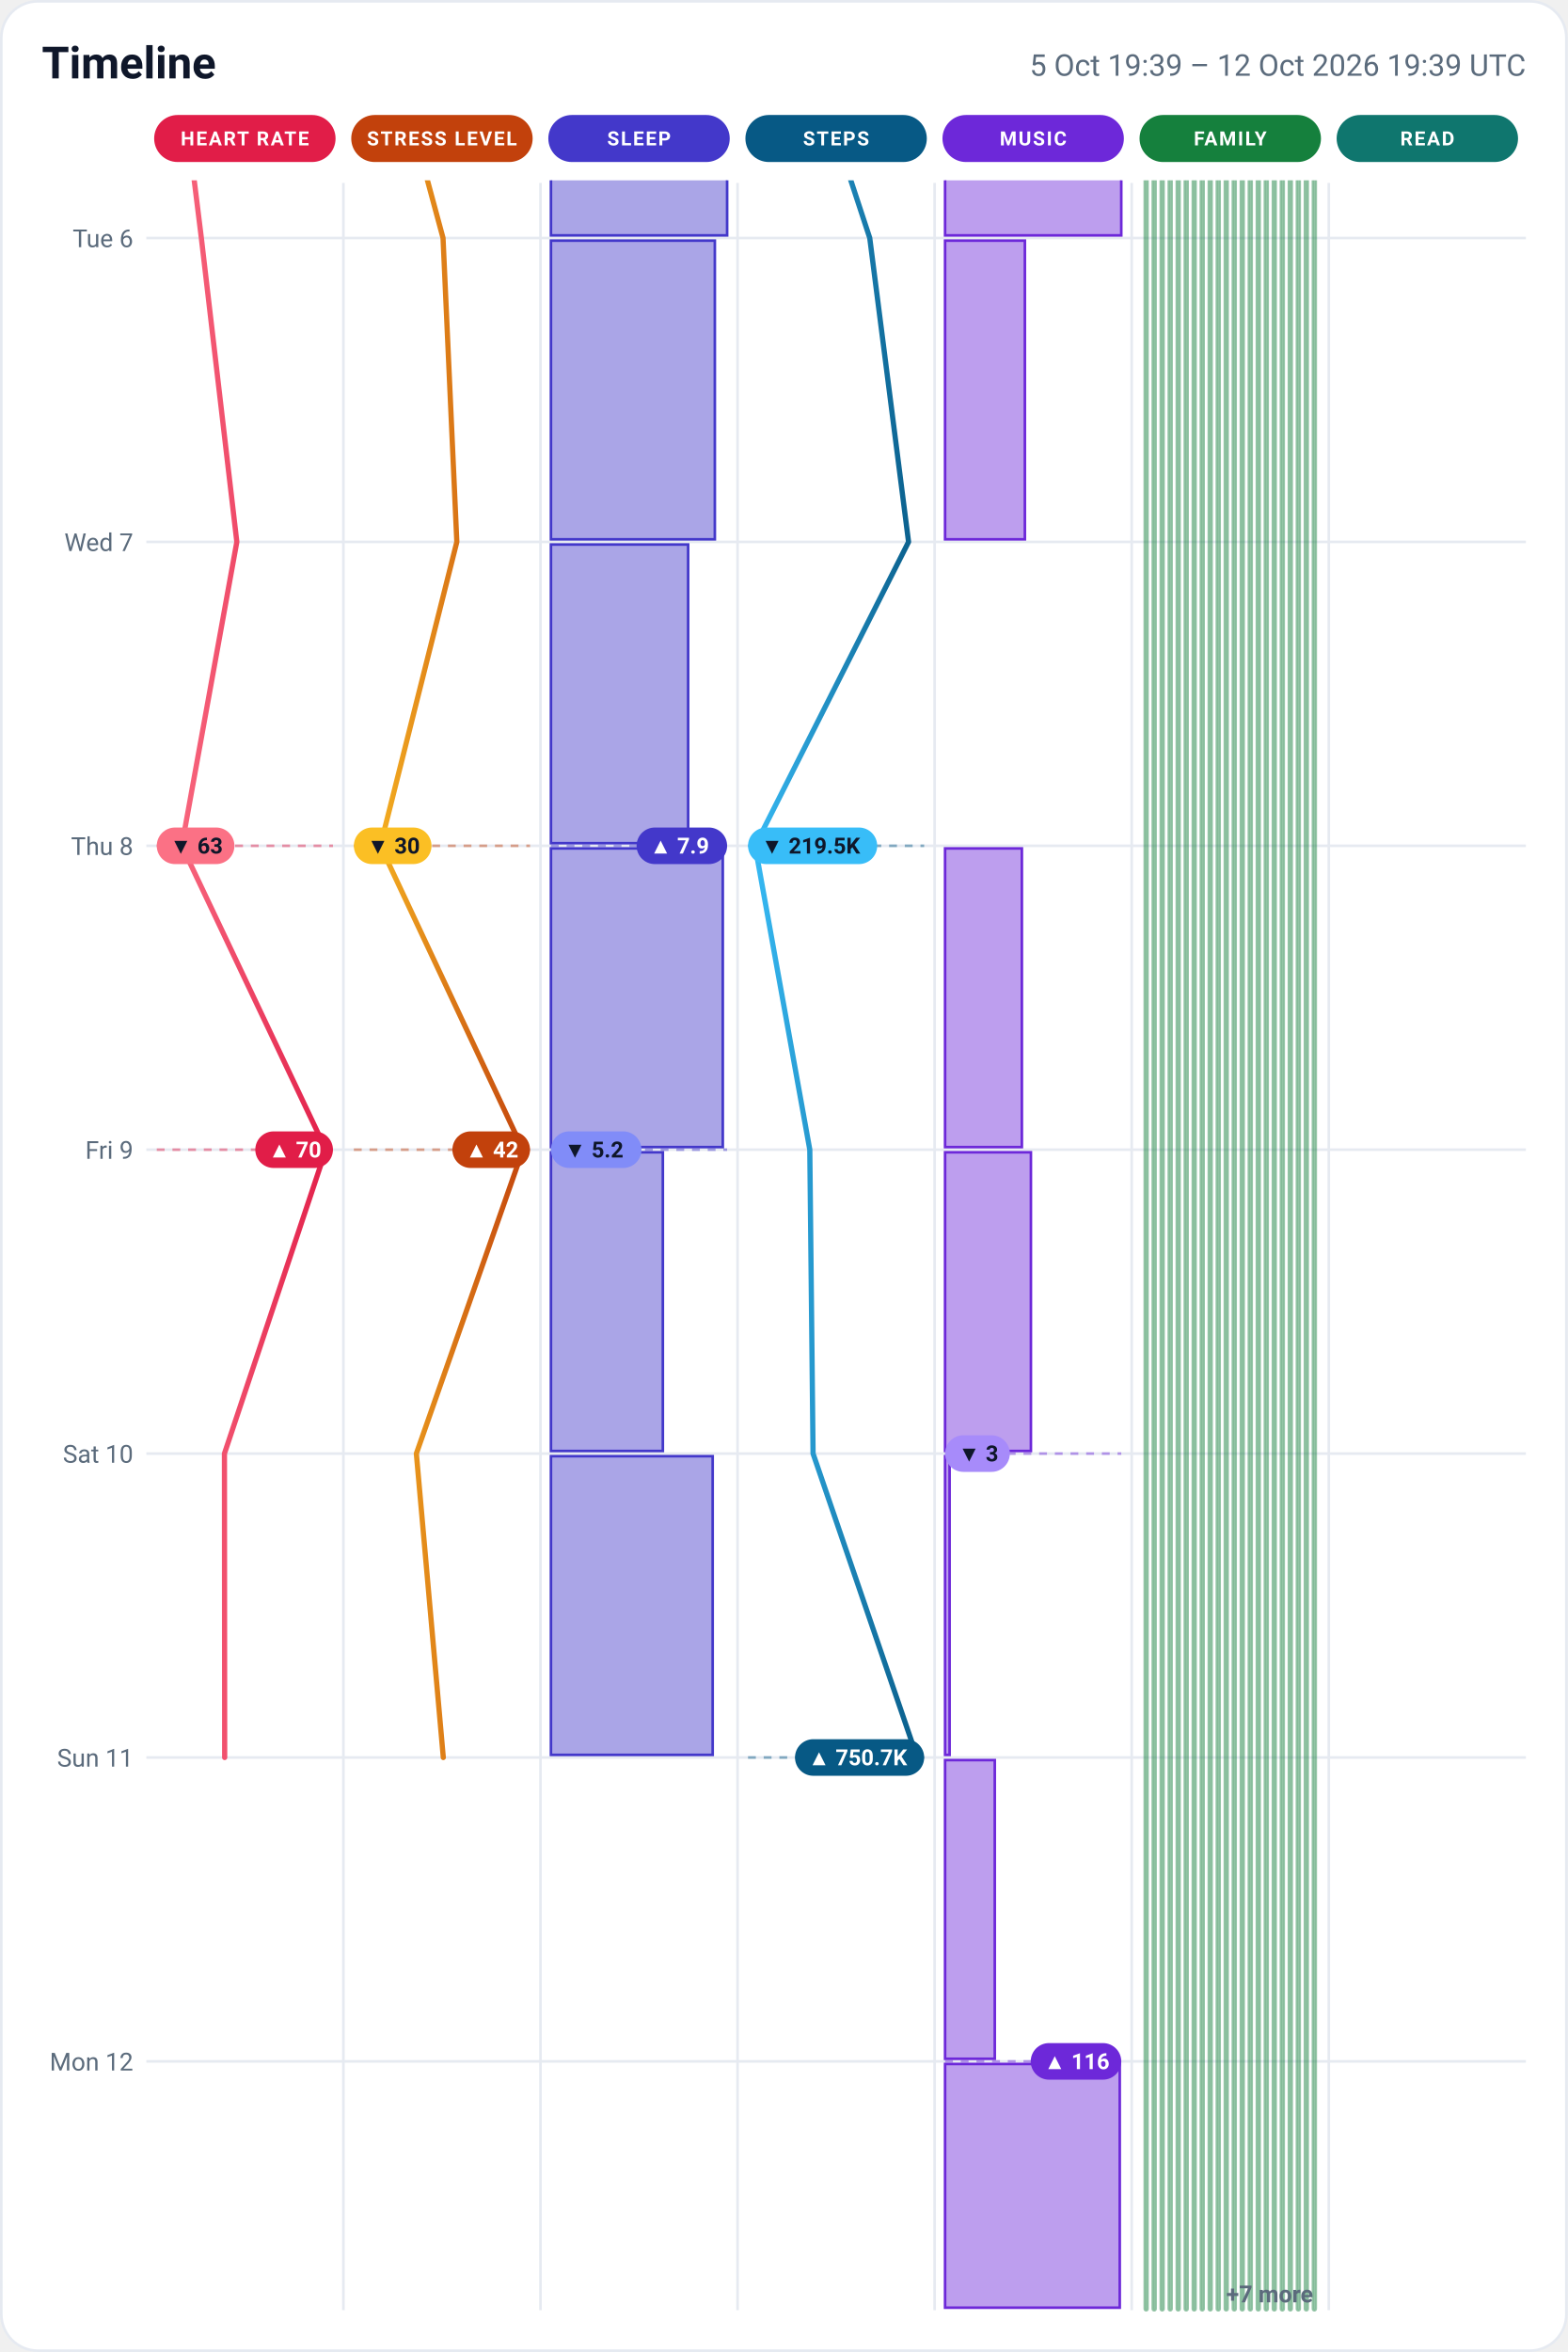
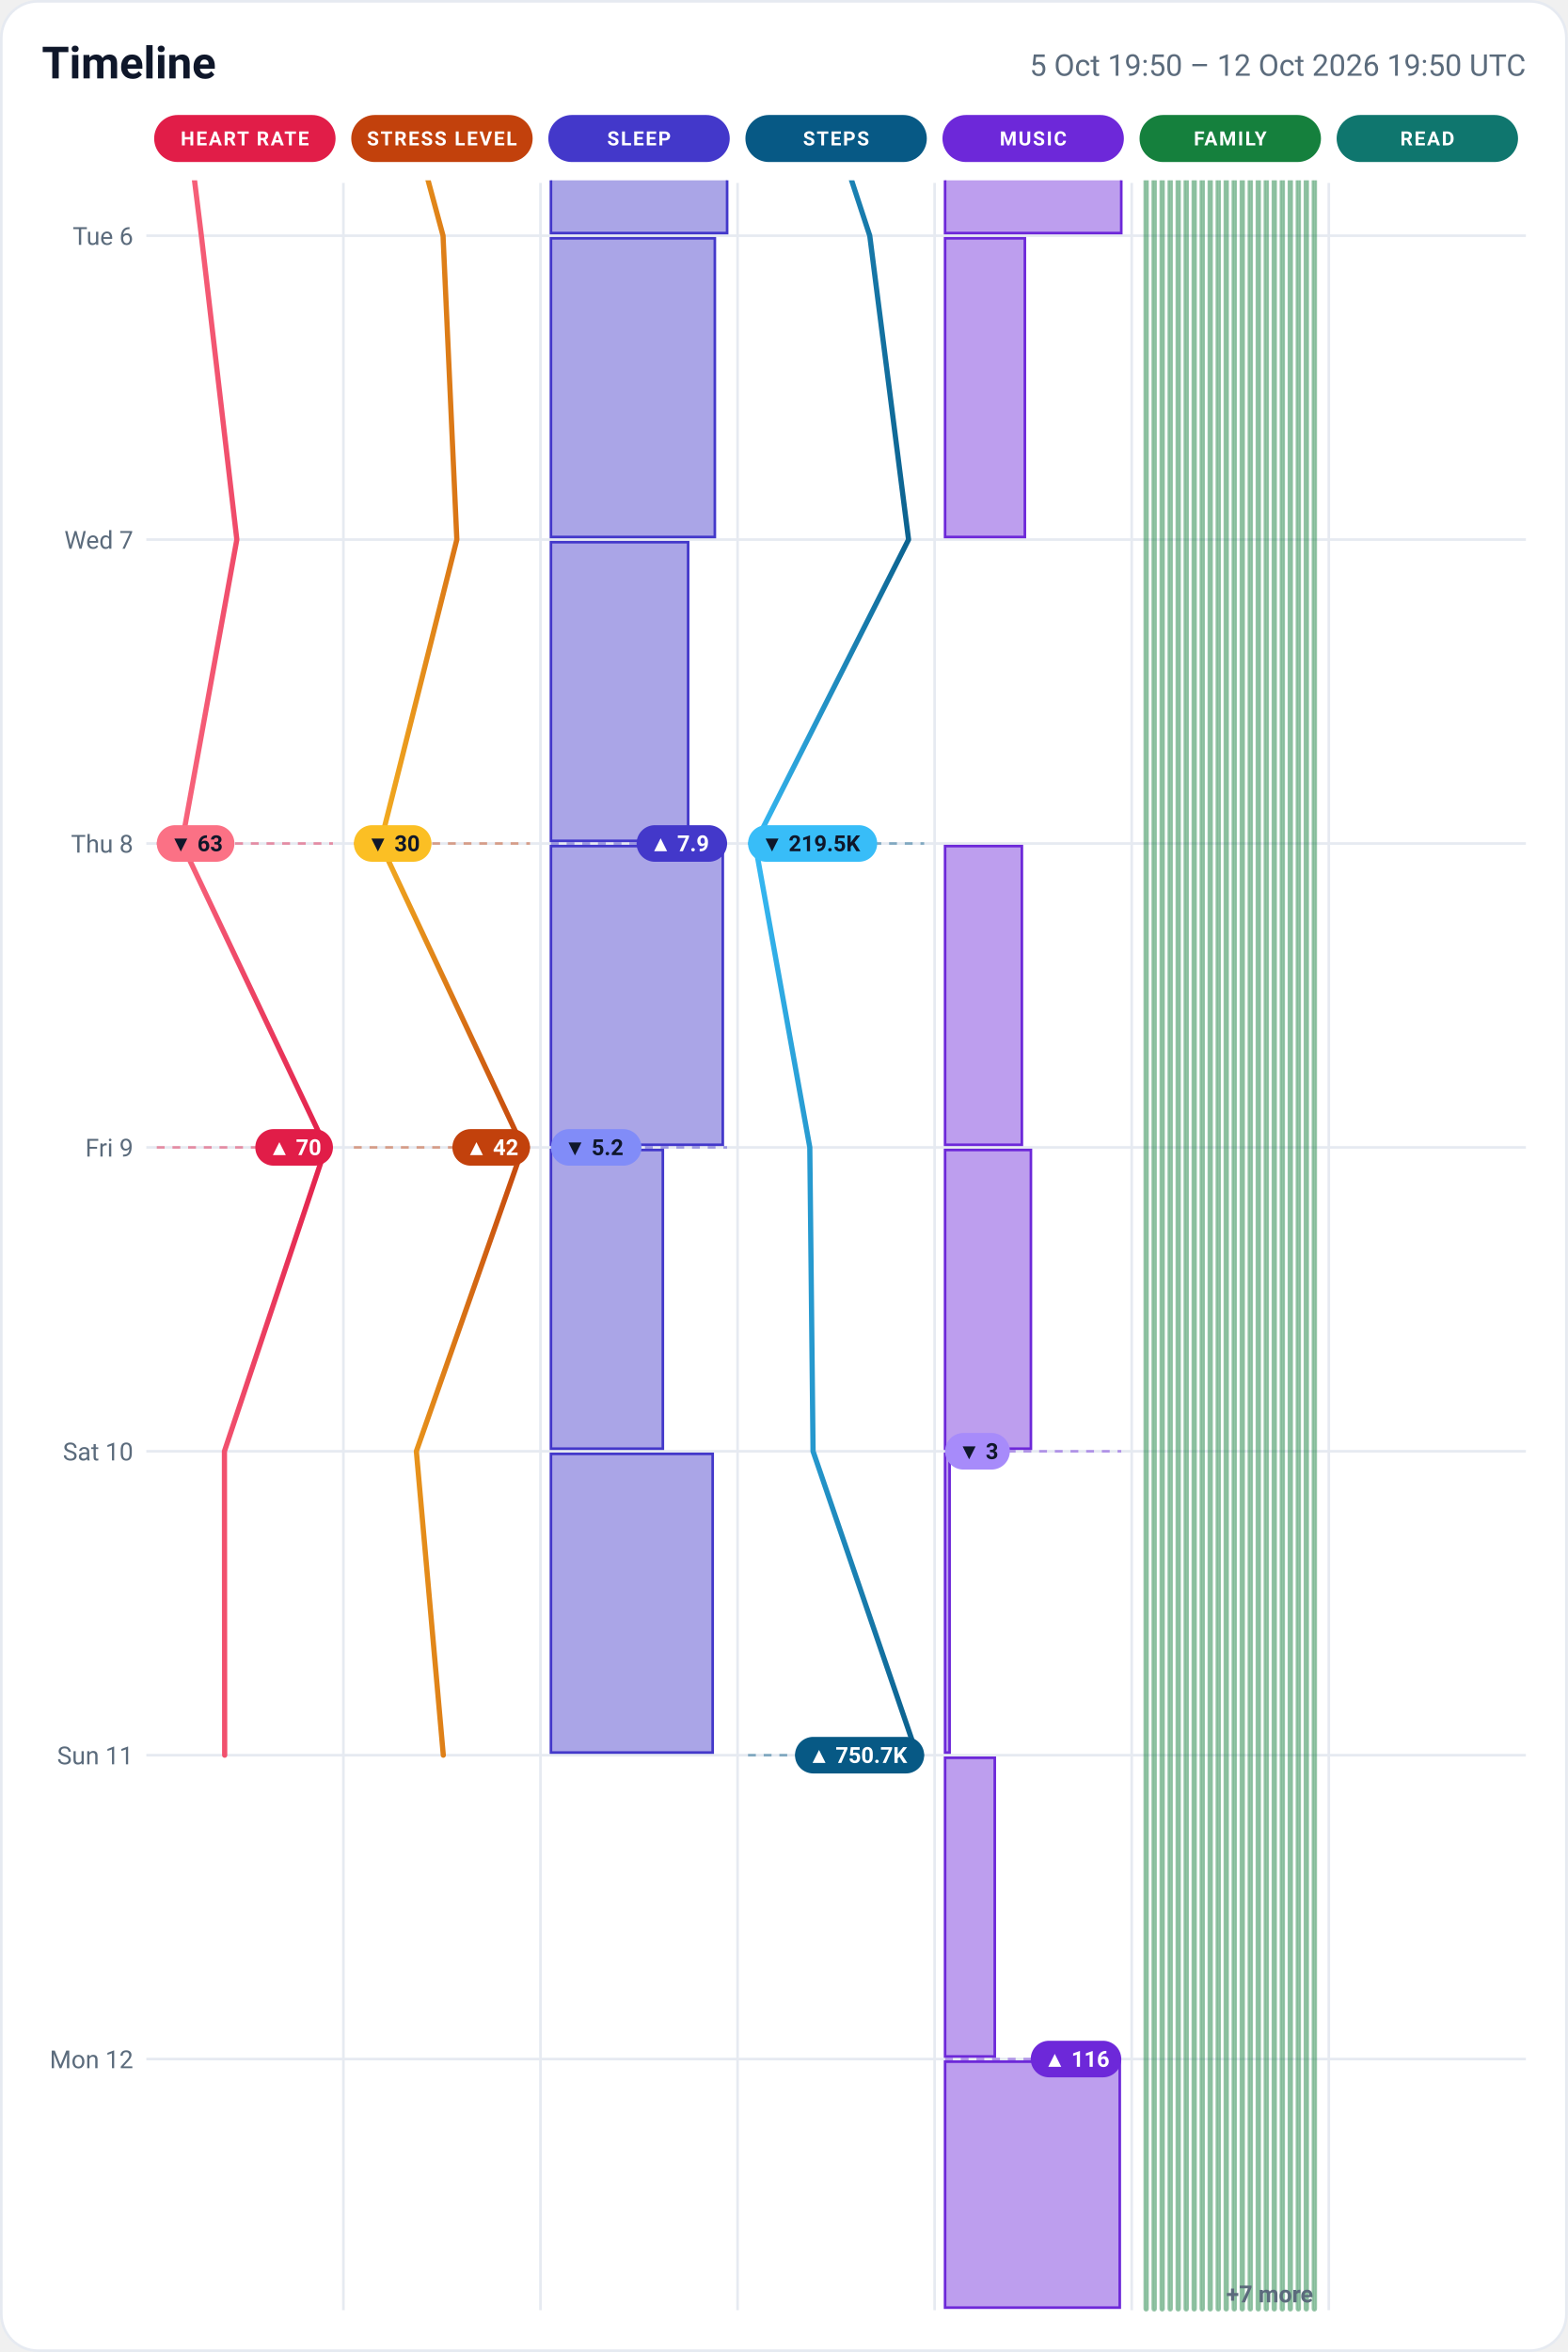
<svg xmlns="http://www.w3.org/2000/svg" width="600" height="900" viewBox="0 0 600 900" role="img" aria-labelledby="title desc">
-   <style>text{font-family:ui-sans-serif,system-ui,-apple-system,"Segoe UI",Roboto,"Helvetica Neue",Arial,sans-serif;stroke:none}.card{fill:#ffffff;stroke:#e6eaf1}.ink{fill:#0f172a}.muted{fill:#5b6b7c}.faint{fill:#94a3b8}.grid{stroke:#e6eaf1}.grid-major{stroke:#d3dae5}.now{stroke:#e11d48}.pill-ink{fill:#ffffff}.pill-ink-low{fill:#0f172a}.span{stroke-opacity:.45;fill-opacity:.14}.g-heart-rate{fill:#e11d48;stroke:#e11d48}.g-heart-rate stop{stop-color:#e11d48}.g-heart-rate .low{fill:#fb7185;stop-color:#fb7185}.g-stress-level{fill:#c2410c;stroke:#c2410c}.g-stress-level stop{stop-color:#c2410c}.g-stress-level .low{fill:#fbbf24;stop-color:#fbbf24}.g-sleep{fill:#4338ca;stroke:#4338ca}.g-sleep stop{stop-color:#4338ca}.g-sleep .low{fill:#818cf8;stop-color:#818cf8}.g-steps{fill:#075985;stroke:#075985}.g-steps stop{stop-color:#075985}.g-steps .low{fill:#38bdf8;stop-color:#38bdf8}.g-music{fill:#6d28d9;stroke:#6d28d9}.g-music stop{stop-color:#6d28d9}.g-music .low{fill:#a78bfa;stop-color:#a78bfa}.g-family{fill:#15803d;stroke:#15803d}.g-family stop{stop-color:#15803d}.g-family .low{fill:#4ade80;stop-color:#4ade80}.g-read{fill:#0f766e;stroke:#0f766e}.g-read stop{stop-color:#0f766e}.g-read .low{fill:#2dd4bf;stop-color:#2dd4bf}</style>
+   <style>text{font-family:ui-sans-serif,system-ui,-apple-system,"Segoe UI",Roboto,"Helvetica Neue",Arial,sans-serif;stroke:none}.card{fill:#ffffff;stroke:#e6eaf1}.ink{fill:#0f172a}.muted{fill:#5b6b7c}.faint{fill:#94a3b8}.grid{stroke:#e6eaf1}.grid-major{stroke:#d3dae5}.now{stroke:#e11d48}.pill-ink{fill:#ffffff}.pill-ink-low{fill:#0f172a}.span{stroke-opacity:.45;fill-opacity:.14}.g-heart-rate{fill:#e11d48;stroke:#e11d48}.g-heart-rate stop{stop-color:#e11d48}.g-heart-rate .low{fill:#fb7185;stop-color:#fb7185}.g-stress-level{fill:#c2410c;stroke:#c2410c}.g-stress-level stop{stop-color:#c2410c}.g-stress-level .low{fill:#fbbf24;stop-color:#fbbf24}.g-sleep{fill:#4338ca;stroke:#4338ca}.g-sleep stop{stop-color:#4338ca}.g-sleep .low{fill:#818cf8;stop-color:#818cf8}.g-steps{fill:#075985;stroke:#075985}.g-steps stop{stop-color:#075985}.g-steps .low{fill:#38bdf8;stop-color:#38bdf8}.g-music{fill:#6d28d9;stroke:#6d28d9}.g-music stop{stop-color:#6d28d9}.g-music .low{fill:#a78bfa;stop-color:#a78bfa}.g-family{fill:#15803d;stroke:#15803d}.g-family stop{stop-color:#15803d}.g-family .low{fill:#4ade80;stop-color:#4ade80}.g-read{fill:#0f766e;stroke:#0f766e}.g-read stop{stop-color:#0f766e}.g-read .low{fill:#2dd4bf;stop-color:#2dd4bf}@media (prefers-color-scheme:dark){.card{fill:#0b111c;stroke:#1c2433}.ink{fill:#eef2f8}.muted{fill:#8b98ab}.faint{fill:#5a6678}.grid{stroke:#1c2433}.grid-major{stroke:#2b3549}.now{stroke:#fb7185}.pill-ink{fill:#050a12}.pill-ink-low{fill:#050a12}.span{stroke-opacity:.45;fill-opacity:.14}.g-heart-rate{fill:#fb7185;stroke:#fb7185}.g-heart-rate stop{stop-color:#fb7185}.g-heart-rate .low{fill:#fda4af;stop-color:#fda4af}.g-stress-level{fill:#fb923c;stroke:#fb923c}.g-stress-level stop{stop-color:#fb923c}.g-stress-level .low{fill:#fde047;stop-color:#fde047}.g-sleep{fill:#818cf8;stroke:#818cf8}.g-sleep stop{stop-color:#818cf8}.g-sleep .low{fill:#a5b4fc;stop-color:#a5b4fc}.g-steps{fill:#38bdf8;stroke:#38bdf8}.g-steps stop{stop-color:#38bdf8}.g-steps .low{fill:#7dd3fc;stop-color:#7dd3fc}.g-music{fill:#c084fc;stroke:#c084fc}.g-music stop{stop-color:#c084fc}.g-music .low{fill:#d8b4fe;stop-color:#d8b4fe}.g-family{fill:#4ade80;stroke:#4ade80}.g-family stop{stop-color:#4ade80}.g-family .low{fill:#86efac;stop-color:#86efac}.g-read{fill:#2dd4bf;stroke:#2dd4bf}.g-read stop{stop-color:#2dd4bf}.g-read .low{fill:#5eead4;stop-color:#5eead4}}</style>
  <rect x="0.5" y="0.5" width="599" height="899" rx="14" class="card" stroke-width="1" />
  <text x="16" y="30" class="ink" font-size="17" font-weight="700">Timeline</text>
-   <text x="584" y="29" text-anchor="end" class="muted" font-size="11.5">5 Oct 19:39 – 12 Oct 2026 19:39 UTC</text>
-   <line x1="56" y1="91.08" x2="584" y2="91.08" class="grid" stroke-width="1" />
-   <text x="51" y="94.58" text-anchor="end" font-size="9.5" class="muted">Tue 6</text>
-   <line x1="56" y1="207.36" x2="584" y2="207.36" class="grid" stroke-width="1" />
-   <text x="51" y="210.86" text-anchor="end" font-size="9.5" class="muted">Wed 7</text>
-   <line x1="56" y1="323.65" x2="584" y2="323.65" class="grid" stroke-width="1" />
-   <text x="51" y="327.15" text-anchor="end" font-size="9.5" class="muted">Thu 8</text>
-   <line x1="56" y1="439.93" x2="584" y2="439.93" class="grid" stroke-width="1" />
-   <text x="51" y="443.43" text-anchor="end" font-size="9.5" class="muted">Fri 9</text>
-   <line x1="56" y1="556.22" x2="584" y2="556.22" class="grid" stroke-width="1" />
-   <text x="51" y="559.72" text-anchor="end" font-size="9.5" class="muted">Sat 10</text>
-   <line x1="56" y1="672.51" x2="584" y2="672.51" class="grid" stroke-width="1" />
-   <text x="51" y="676.01" text-anchor="end" font-size="9.5" class="muted">Sun 11</text>
-   <line x1="56" y1="788.79" x2="584" y2="788.79" class="grid" stroke-width="1" />
-   <text x="51" y="792.29" text-anchor="end" font-size="9.5" class="muted">Mon 12</text>
+   <text x="584" y="29" text-anchor="end" class="muted" font-size="11.5">5 Oct 19:50 – 12 Oct 2026 19:50 UTC</text>
+   <line x1="56" y1="90.19" x2="584" y2="90.19" class="grid" stroke-width="1" />
+   <text x="51" y="93.69" text-anchor="end" font-size="9.5" class="muted">Tue 6</text>
+   <line x1="56" y1="206.47" x2="584" y2="206.47" class="grid" stroke-width="1" />
+   <text x="51" y="209.97" text-anchor="end" font-size="9.5" class="muted">Wed 7</text>
+   <line x1="56" y1="322.76" x2="584" y2="322.76" class="grid" stroke-width="1" />
+   <text x="51" y="326.26" text-anchor="end" font-size="9.5" class="muted">Thu 8</text>
+   <line x1="56" y1="439.05" x2="584" y2="439.05" class="grid" stroke-width="1" />
+   <text x="51" y="442.55" text-anchor="end" font-size="9.5" class="muted">Fri 9</text>
+   <line x1="56" y1="555.33" x2="584" y2="555.33" class="grid" stroke-width="1" />
+   <text x="51" y="558.83" text-anchor="end" font-size="9.5" class="muted">Sat 10</text>
+   <line x1="56" y1="671.62" x2="584" y2="671.62" class="grid" stroke-width="1" />
+   <text x="51" y="675.12" text-anchor="end" font-size="9.5" class="muted">Sun 11</text>
+   <line x1="56" y1="787.9" x2="584" y2="787.9" class="grid" stroke-width="1" />
+   <text x="51" y="791.4" text-anchor="end" font-size="9.5" class="muted">Mon 12</text>
  <line x1="131.43" y1="70" x2="131.43" y2="884" class="grid" stroke-width="1" />
  <line x1="206.86" y1="70" x2="206.86" y2="884" class="grid" stroke-width="1" />
  <line x1="282.29" y1="70" x2="282.29" y2="884" class="grid" stroke-width="1" />
  <line x1="357.71" y1="70" x2="357.71" y2="884" class="grid" stroke-width="1" />
  <line x1="433.14" y1="70" x2="433.14" y2="884" class="grid" stroke-width="1" />
  <line x1="508.57" y1="70" x2="508.57" y2="884" class="grid" stroke-width="1" />
  <g class="g-heart-rate">
    <rect x="59" y="44" width="69.43" height="18" rx="9" stroke="none" />
    <text x="93.71" y="55.63" text-anchor="middle" font-size="7.5" font-weight="700" letter-spacing="0.6" class="pill-ink">HEART RATE</text>
    <defs>
      <clipPath id="clip-0">
        <rect x="59" y="69" width="69.43" height="816" />
      </clipPath>
    </defs>
    <g clip-path="url(#clip-0)">
      <defs>
        <linearGradient id="ramp-0" gradientUnits="userSpaceOnUse" x1="127.43" y1="0" x2="60" y2="0">
          <stop offset="0" />
          <stop offset="1" class="low" />
        </linearGradient>
      </defs>
-       <path d="M79.84 -141.49L62.7 -25.21L77.06 91.08L90.64 207.36L69.58 323.65L124.73 439.93L85.9 556.22L85.99 672.51" fill="none" stroke="url(#ramp-0)" stroke-width="2" stroke-linecap="round" stroke-linejoin="round" />
-     </g>
-     <line x1="60" y1="439.93" x2="127.43" y2="439.93" stroke-opacity="0.45" stroke-dasharray="3 3" stroke-width="1" />
-     <g>
-       <rect x="97.71" y="432.93" width="29.72" height="14" rx="7" stroke="none" />
-       <text x="102.71" y="442.91" font-size="8.5" font-weight="700" class="pill-ink">▲ 70</text>
-     </g>
-     <line x1="60" y1="323.65" x2="127.43" y2="323.65" stroke-opacity="0.45" stroke-dasharray="3 3" stroke-width="1" />
-     <g class="low">
-       <rect x="60" y="316.65" width="29.72" height="14" rx="7" stroke="none" />
-       <text x="65" y="326.62" font-size="8.5" font-weight="700" class="pill-ink-low">▼ 63</text>
+       <path d="M79.84 -142.38L62.7 -26.1L77.06 90.19L90.64 206.47L69.58 322.76L124.73 439.05L85.9 555.33L85.99 671.62" fill="none" stroke="url(#ramp-0)" stroke-width="2" stroke-linecap="round" stroke-linejoin="round" />
+     </g>
+     <line x1="60" y1="439.05" x2="127.43" y2="439.05" stroke-opacity="0.45" stroke-dasharray="3 3" stroke-width="1" />
+     <g>
+       <rect x="97.71" y="432.05" width="29.72" height="14" rx="7" stroke="none" />
+       <text x="102.71" y="442.02" font-size="8.5" font-weight="700" class="pill-ink">▲ 70</text>
+     </g>
+     <line x1="60" y1="322.76" x2="127.43" y2="322.76" stroke-opacity="0.45" stroke-dasharray="3 3" stroke-width="1" />
+     <g class="low">
+       <rect x="60" y="315.76" width="29.72" height="14" rx="7" stroke="none" />
+       <text x="65" y="325.73" font-size="8.5" font-weight="700" class="pill-ink-low">▼ 63</text>
    </g>
  </g>
  <g class="g-stress-level">
    <rect x="134.43" y="44" width="69.43" height="18" rx="9" stroke="none" />
    <text x="169.14" y="55.63" text-anchor="middle" font-size="7.5" font-weight="700" letter-spacing="0.6" class="pill-ink">STRESS LEVEL</text>
    <defs>
      <clipPath id="clip-1">
        <rect x="134.43" y="69" width="69.43" height="816" />
      </clipPath>
    </defs>
    <g clip-path="url(#clip-1)">
      <defs>
        <linearGradient id="ramp-1" gradientUnits="userSpaceOnUse" x1="202.86" y1="0" x2="135.43" y2="0">
          <stop offset="0" />
          <stop offset="1" class="low" />
        </linearGradient>
      </defs>
-       <path d="M151.38 -141.49L138.13 -25.21L169.56 91.08L174.84 207.36L145.58 323.65L200.16 439.93L159.35 556.22L169.66 672.51" fill="none" stroke="url(#ramp-1)" stroke-width="2" stroke-linecap="round" stroke-linejoin="round" />
-     </g>
-     <line x1="135.43" y1="439.93" x2="202.86" y2="439.93" stroke-opacity="0.45" stroke-dasharray="3 3" stroke-width="1" />
-     <g>
-       <rect x="173.14" y="432.93" width="29.72" height="14" rx="7" stroke="none" />
-       <text x="178.14" y="442.91" font-size="8.5" font-weight="700" class="pill-ink">▲ 42</text>
-     </g>
-     <line x1="135.43" y1="323.65" x2="202.86" y2="323.65" stroke-opacity="0.45" stroke-dasharray="3 3" stroke-width="1" />
-     <g class="low">
-       <rect x="135.43" y="316.65" width="29.72" height="14" rx="7" stroke="none" />
-       <text x="140.43" y="326.62" font-size="8.5" font-weight="700" class="pill-ink-low">▼ 30</text>
+       <path d="M151.38 -142.38L138.13 -26.1L169.56 90.19L174.84 206.47L145.58 322.76L200.16 439.05L159.35 555.33L169.66 671.62" fill="none" stroke="url(#ramp-1)" stroke-width="2" stroke-linecap="round" stroke-linejoin="round" />
+     </g>
+     <line x1="135.43" y1="439.05" x2="202.86" y2="439.05" stroke-opacity="0.45" stroke-dasharray="3 3" stroke-width="1" />
+     <g>
+       <rect x="173.14" y="432.05" width="29.72" height="14" rx="7" stroke="none" />
+       <text x="178.14" y="442.02" font-size="8.5" font-weight="700" class="pill-ink">▲ 42</text>
+     </g>
+     <line x1="135.43" y1="322.76" x2="202.86" y2="322.76" stroke-opacity="0.45" stroke-dasharray="3 3" stroke-width="1" />
+     <g class="low">
+       <rect x="135.43" y="315.76" width="29.72" height="14" rx="7" stroke="none" />
+       <text x="140.43" y="325.73" font-size="8.5" font-weight="700" class="pill-ink-low">▼ 30</text>
    </g>
  </g>
  <g class="g-sleep">
    <rect x="209.86" y="44" width="69.43" height="18" rx="9" stroke="none" />
    <text x="244.57" y="55.63" text-anchor="middle" font-size="7.5" font-weight="700" letter-spacing="0.6" class="pill-ink">SLEEP</text>
    <defs>
      <clipPath id="clip-2">
        <rect x="209.86" y="69" width="69.43" height="816" />
      </clipPath>
    </defs>
    <g clip-path="url(#clip-2)">
-       <rect x="210.86" y="54.72" width="67.43" height="35.36" fill-opacity="0.45" stroke-width="1" />
-       <rect x="210.86" y="92.08" width="62.73" height="114.29" fill-opacity="0.45" stroke-width="1" />
-       <rect x="210.86" y="208.36" width="52.51" height="114.29" fill-opacity="0.45" stroke-width="1" />
-       <rect x="210.86" y="324.65" width="65.77" height="114.29" fill-opacity="0.45" stroke-width="1" />
-       <rect x="210.86" y="440.93" width="42.83" height="114.29" fill-opacity="0.45" stroke-width="1" />
-       <rect x="210.86" y="557.22" width="61.9" height="114.29" fill-opacity="0.45" stroke-width="1" />
-     </g>
-     <line x1="210.86" y1="323.65" x2="278.29" y2="323.65" stroke-opacity="0.45" stroke-dasharray="3 3" stroke-width="1" />
-     <g>
-       <rect x="243.64" y="316.65" width="34.65" height="14" rx="7" stroke="none" />
-       <text x="248.64" y="326.62" font-size="8.5" font-weight="700" class="pill-ink">▲ 7.9</text>
-     </g>
-     <line x1="210.86" y1="439.93" x2="278.29" y2="439.93" stroke-opacity="0.45" stroke-dasharray="3 3" stroke-width="1" />
-     <g class="low">
-       <rect x="210.86" y="432.93" width="34.65" height="14" rx="7" stroke="none" />
-       <text x="215.86" y="442.91" font-size="8.5" font-weight="700" class="pill-ink-low">▼ 5.2</text>
+       <rect x="210.86" y="54.72" width="67.43" height="34.47" fill-opacity="0.45" stroke-width="1" />
+       <rect x="210.86" y="91.19" width="62.73" height="114.29" fill-opacity="0.45" stroke-width="1" />
+       <rect x="210.86" y="207.47" width="52.51" height="114.29" fill-opacity="0.45" stroke-width="1" />
+       <rect x="210.86" y="323.76" width="65.77" height="114.29" fill-opacity="0.45" stroke-width="1" />
+       <rect x="210.86" y="440.05" width="42.83" height="114.29" fill-opacity="0.45" stroke-width="1" />
+       <rect x="210.86" y="556.33" width="61.9" height="114.29" fill-opacity="0.45" stroke-width="1" />
+     </g>
+     <line x1="210.86" y1="322.76" x2="278.29" y2="322.76" stroke-opacity="0.45" stroke-dasharray="3 3" stroke-width="1" />
+     <g>
+       <rect x="243.64" y="315.76" width="34.65" height="14" rx="7" stroke="none" />
+       <text x="248.64" y="325.73" font-size="8.5" font-weight="700" class="pill-ink">▲ 7.9</text>
+     </g>
+     <line x1="210.86" y1="439.05" x2="278.29" y2="439.05" stroke-opacity="0.45" stroke-dasharray="3 3" stroke-width="1" />
+     <g class="low">
+       <rect x="210.86" y="432.05" width="34.65" height="14" rx="7" stroke="none" />
+       <text x="215.86" y="442.02" font-size="8.5" font-weight="700" class="pill-ink-low">▼ 5.2</text>
    </g>
  </g>
  <g class="g-steps">
    <rect x="285.29" y="44" width="69.43" height="18" rx="9" stroke="none" />
    <text x="320" y="55.63" text-anchor="middle" font-size="7.5" font-weight="700" letter-spacing="0.6" class="pill-ink">STEPS</text>
    <defs>
      <clipPath id="clip-3">
        <rect x="285.29" y="69" width="69.43" height="816" />
      </clipPath>
    </defs>
    <g clip-path="url(#clip-3)">
      <defs>
        <linearGradient id="ramp-3" gradientUnits="userSpaceOnUse" x1="353.71" y1="0" x2="286.29" y2="0">
          <stop offset="0" />
          <stop offset="1" class="low" />
        </linearGradient>
      </defs>
-       <path d="M334.4 -141.49L294.66 -25.21L332.88 91.08L347.73 207.36L288.98 323.65L309.93 439.93L311.18 556.22L351.02 672.51" fill="none" stroke="url(#ramp-3)" stroke-width="2" stroke-linecap="round" stroke-linejoin="round" />
-     </g>
-     <line x1="286.29" y1="672.51" x2="353.71" y2="672.51" stroke-opacity="0.45" stroke-dasharray="3 3" stroke-width="1" />
-     <g>
-       <rect x="304.27" y="665.51" width="49.44" height="14" rx="7" stroke="none" />
-       <text x="309.27" y="675.48" font-size="8.5" font-weight="700" class="pill-ink">▲ 750.7K</text>
-     </g>
-     <line x1="286.29" y1="323.65" x2="353.71" y2="323.65" stroke-opacity="0.45" stroke-dasharray="3 3" stroke-width="1" />
-     <g class="low">
-       <rect x="286.29" y="316.65" width="49.44" height="14" rx="7" stroke="none" />
-       <text x="291.29" y="326.62" font-size="8.5" font-weight="700" class="pill-ink-low">▼ 219.5K</text>
+       <path d="M334.4 -142.38L294.66 -26.1L332.88 90.19L347.73 206.47L288.98 322.76L309.93 439.05L311.18 555.33L351.02 671.62" fill="none" stroke="url(#ramp-3)" stroke-width="2" stroke-linecap="round" stroke-linejoin="round" />
+     </g>
+     <line x1="286.29" y1="671.62" x2="353.71" y2="671.62" stroke-opacity="0.45" stroke-dasharray="3 3" stroke-width="1" />
+     <g>
+       <rect x="304.27" y="664.62" width="49.44" height="14" rx="7" stroke="none" />
+       <text x="309.27" y="674.59" font-size="8.5" font-weight="700" class="pill-ink">▲ 750.7K</text>
+     </g>
+     <line x1="286.29" y1="322.76" x2="353.71" y2="322.76" stroke-opacity="0.45" stroke-dasharray="3 3" stroke-width="1" />
+     <g class="low">
+       <rect x="286.29" y="315.76" width="49.44" height="14" rx="7" stroke="none" />
+       <text x="291.29" y="325.73" font-size="8.5" font-weight="700" class="pill-ink-low">▼ 219.5K</text>
    </g>
  </g>
  <g class="g-music">
    <rect x="360.71" y="44" width="69.43" height="18" rx="9" stroke="none" />
    <text x="395.43" y="55.63" text-anchor="middle" font-size="7.5" font-weight="700" letter-spacing="0.6" class="pill-ink">MUSIC</text>
    <defs>
      <clipPath id="clip-4">
        <rect x="360.71" y="69" width="69.43" height="816" />
      </clipPath>
    </defs>
    <g clip-path="url(#clip-4)">
-       <rect x="361.71" y="54.72" width="67.43" height="35.36" fill-opacity="0.45" stroke-width="1" />
-       <rect x="361.71" y="92.08" width="30.54" height="114.29" fill-opacity="0.45" stroke-width="1" />
-       <rect x="361.71" y="324.65" width="29.39" height="114.29" fill-opacity="0.45" stroke-width="1" />
-       <rect x="361.71" y="440.93" width="32.85" height="114.29" fill-opacity="0.45" stroke-width="1" />
-       <rect x="361.71" y="557.22" width="1.73" height="114.29" fill-opacity="0.45" stroke-width="1" />
-       <rect x="361.71" y="673.51" width="19.02" height="114.29" fill-opacity="0.45" stroke-width="1" />
-       <rect x="361.71" y="789.79" width="66.85" height="93.25" fill-opacity="0.45" stroke-width="1" />
-     </g>
-     <line x1="361.71" y1="788.79" x2="429.14" y2="788.79" stroke-opacity="0.45" stroke-dasharray="3 3" stroke-width="1" />
-     <g>
-       <rect x="394.49" y="781.79" width="34.65" height="14" rx="7" stroke="none" />
-       <text x="399.49" y="791.77" font-size="8.5" font-weight="700" class="pill-ink">▲ 116</text>
-     </g>
-     <line x1="361.71" y1="556.22" x2="429.14" y2="556.22" stroke-opacity="0.45" stroke-dasharray="3 3" stroke-width="1" />
-     <g class="low">
-       <rect x="361.71" y="549.22" width="24.79" height="14" rx="7" stroke="none" />
-       <text x="366.71" y="559.19" font-size="8.5" font-weight="700" class="pill-ink-low">▼ 3</text>
+       <rect x="361.71" y="54.72" width="67.43" height="34.47" fill-opacity="0.45" stroke-width="1" />
+       <rect x="361.71" y="91.19" width="30.54" height="114.29" fill-opacity="0.45" stroke-width="1" />
+       <rect x="361.71" y="323.76" width="29.39" height="114.29" fill-opacity="0.45" stroke-width="1" />
+       <rect x="361.71" y="440.05" width="32.85" height="114.29" fill-opacity="0.45" stroke-width="1" />
+       <rect x="361.71" y="556.33" width="1.73" height="114.29" fill-opacity="0.45" stroke-width="1" />
+       <rect x="361.71" y="672.62" width="19.02" height="114.29" fill-opacity="0.45" stroke-width="1" />
+       <rect x="361.71" y="788.9" width="66.85" height="94.12" fill-opacity="0.45" stroke-width="1" />
+     </g>
+     <line x1="361.71" y1="787.9" x2="429.14" y2="787.9" stroke-opacity="0.45" stroke-dasharray="3 3" stroke-width="1" />
+     <g>
+       <rect x="394.49" y="780.9" width="34.65" height="14" rx="7" stroke="none" />
+       <text x="399.49" y="790.88" font-size="8.5" font-weight="700" class="pill-ink">▲ 116</text>
+     </g>
+     <line x1="361.71" y1="555.33" x2="429.14" y2="555.33" stroke-opacity="0.45" stroke-dasharray="3 3" stroke-width="1" />
+     <g class="low">
+       <rect x="361.71" y="548.33" width="24.79" height="14" rx="7" stroke="none" />
+       <text x="366.71" y="558.31" font-size="8.5" font-weight="700" class="pill-ink-low">▼ 3</text>
    </g>
  </g>
  <g class="g-family">
    <rect x="436.14" y="44" width="69.43" height="18" rx="9" stroke="none" />
    <text x="470.86" y="55.63" text-anchor="middle" font-size="7.5" font-weight="700" letter-spacing="0.6" class="pill-ink">FAMILY</text>
    <defs>
      <clipPath id="clip-5">
        <rect x="436.14" y="69" width="69.43" height="816" />
      </clipPath>
    </defs>
    <g clip-path="url(#clip-5)">
-       <rect x="438.14" y="53.72" width="1.06" height="830.32" class="span" rx="0.53" stroke-width="1" />
-       <rect x="441.21" y="53.72" width="1.06" height="830.32" class="span" rx="0.53" stroke-width="1" />
-       <rect x="444.27" y="53.72" width="1.06" height="830.32" class="span" rx="0.53" stroke-width="1" />
-       <rect x="447.34" y="53.72" width="1.06" height="830.32" class="span" rx="0.53" stroke-width="1" />
-       <rect x="450.4" y="53.72" width="1.06" height="830.32" class="span" rx="0.53" stroke-width="1" />
-       <rect x="453.47" y="53.72" width="1.06" height="830.32" class="span" rx="0.53" stroke-width="1" />
-       <rect x="456.53" y="53.72" width="1.06" height="830.32" class="span" rx="0.53" stroke-width="1" />
-       <rect x="459.6" y="53.72" width="1.06" height="830.32" class="span" rx="0.53" stroke-width="1" />
-       <rect x="462.66" y="53.72" width="1.06" height="830.32" class="span" rx="0.53" stroke-width="1" />
-       <rect x="465.73" y="53.72" width="1.06" height="830.32" class="span" rx="0.53" stroke-width="1" />
-       <rect x="468.79" y="53.72" width="1.06" height="830.32" class="span" rx="0.53" stroke-width="1" />
-       <rect x="471.86" y="53.72" width="1.06" height="830.32" class="span" rx="0.53" stroke-width="1" />
-       <rect x="474.92" y="53.72" width="1.06" height="830.32" class="span" rx="0.53" stroke-width="1" />
-       <rect x="477.99" y="53.72" width="1.06" height="830.32" class="span" rx="0.53" stroke-width="1" />
-       <rect x="481.05" y="53.72" width="1.06" height="830.32" class="span" rx="0.53" stroke-width="1" />
-       <rect x="484.12" y="53.72" width="1.06" height="830.32" class="span" rx="0.53" stroke-width="1" />
-       <rect x="487.18" y="53.72" width="1.06" height="830.32" class="span" rx="0.53" stroke-width="1" />
-       <rect x="490.25" y="53.72" width="1.06" height="830.32" class="span" rx="0.53" stroke-width="1" />
-       <rect x="493.31" y="53.72" width="1.06" height="830.32" class="span" rx="0.53" stroke-width="1" />
-       <rect x="496.38" y="53.72" width="1.06" height="830.32" class="span" rx="0.53" stroke-width="1" />
-       <rect x="499.44" y="53.72" width="1.06" height="830.32" class="span" rx="0.53" stroke-width="1" />
-       <rect x="502.51" y="53.72" width="1.06" height="830.32" class="span" rx="0.53" stroke-width="1" />
+       <rect x="438.14" y="53.72" width="1.06" height="830.3" class="span" rx="0.53" stroke-width="1" />
+       <rect x="441.21" y="53.72" width="1.06" height="830.3" class="span" rx="0.53" stroke-width="1" />
+       <rect x="444.27" y="53.72" width="1.06" height="830.3" class="span" rx="0.53" stroke-width="1" />
+       <rect x="447.34" y="53.72" width="1.06" height="830.3" class="span" rx="0.53" stroke-width="1" />
+       <rect x="450.4" y="53.72" width="1.06" height="830.3" class="span" rx="0.53" stroke-width="1" />
+       <rect x="453.47" y="53.72" width="1.06" height="830.3" class="span" rx="0.53" stroke-width="1" />
+       <rect x="456.53" y="53.72" width="1.06" height="830.3" class="span" rx="0.53" stroke-width="1" />
+       <rect x="459.6" y="53.72" width="1.06" height="830.3" class="span" rx="0.53" stroke-width="1" />
+       <rect x="462.66" y="53.72" width="1.06" height="830.3" class="span" rx="0.53" stroke-width="1" />
+       <rect x="465.73" y="53.72" width="1.06" height="830.3" class="span" rx="0.53" stroke-width="1" />
+       <rect x="468.79" y="53.72" width="1.06" height="830.3" class="span" rx="0.53" stroke-width="1" />
+       <rect x="471.86" y="53.72" width="1.06" height="830.3" class="span" rx="0.53" stroke-width="1" />
+       <rect x="474.92" y="53.72" width="1.06" height="830.3" class="span" rx="0.53" stroke-width="1" />
+       <rect x="477.99" y="53.72" width="1.06" height="830.3" class="span" rx="0.53" stroke-width="1" />
+       <rect x="481.05" y="53.72" width="1.06" height="830.3" class="span" rx="0.53" stroke-width="1" />
+       <rect x="484.12" y="53.72" width="1.06" height="830.3" class="span" rx="0.53" stroke-width="1" />
+       <rect x="487.18" y="53.72" width="1.06" height="830.3" class="span" rx="0.53" stroke-width="1" />
+       <rect x="490.25" y="53.72" width="1.06" height="830.3" class="span" rx="0.53" stroke-width="1" />
+       <rect x="493.31" y="53.72" width="1.06" height="830.3" class="span" rx="0.53" stroke-width="1" />
+       <rect x="496.38" y="53.72" width="1.06" height="830.3" class="span" rx="0.53" stroke-width="1" />
+       <rect x="499.44" y="53.72" width="1.06" height="830.3" class="span" rx="0.53" stroke-width="1" />
+       <rect x="502.51" y="53.72" width="1.06" height="830.3" class="span" rx="0.53" stroke-width="1" />
      <text x="502.57" y="881" text-anchor="end" class="muted" font-size="9" font-weight="600">+7 more</text>
    </g>
  </g>
  <g class="g-read">
    <rect x="511.57" y="44" width="69.43" height="18" rx="9" stroke="none" />
    <text x="546.29" y="55.63" text-anchor="middle" font-size="7.5" font-weight="700" letter-spacing="0.6" class="pill-ink">READ</text>
    <defs>
      <clipPath id="clip-6">
        <rect x="511.57" y="69" width="69.43" height="816" />
      </clipPath>
    </defs>
    <g clip-path="url(#clip-6)" />
  </g>
</svg>
